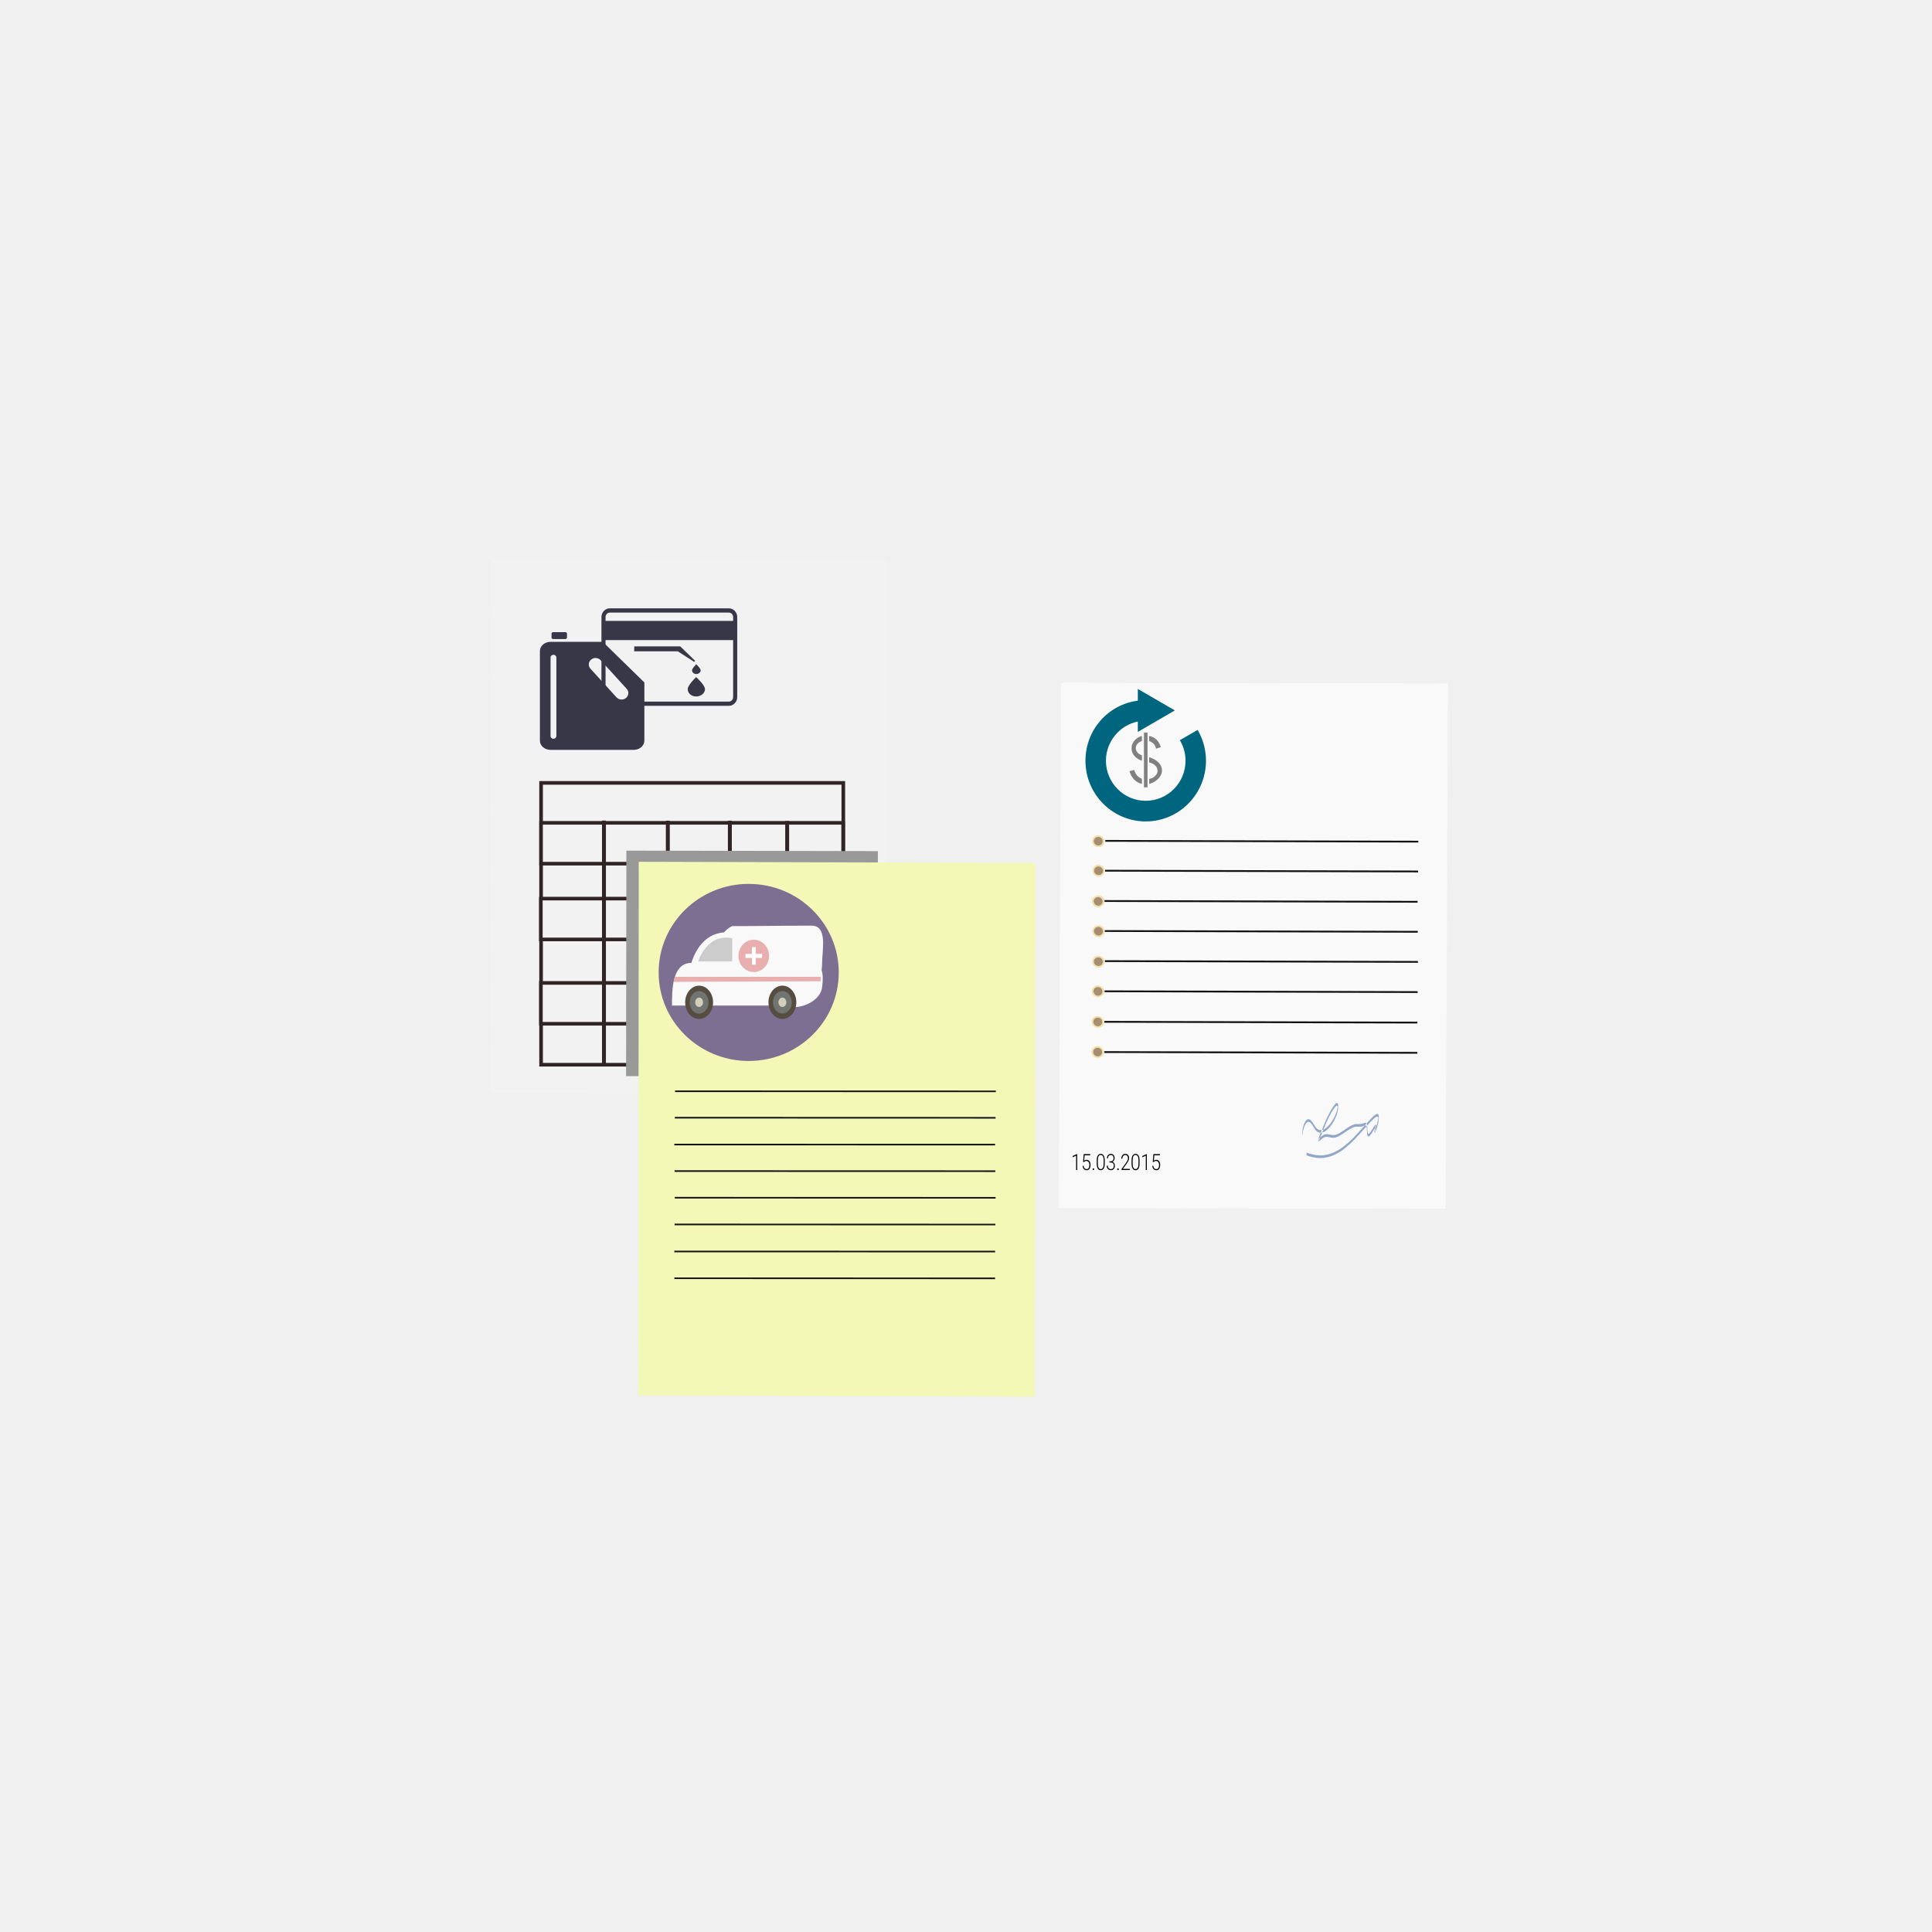
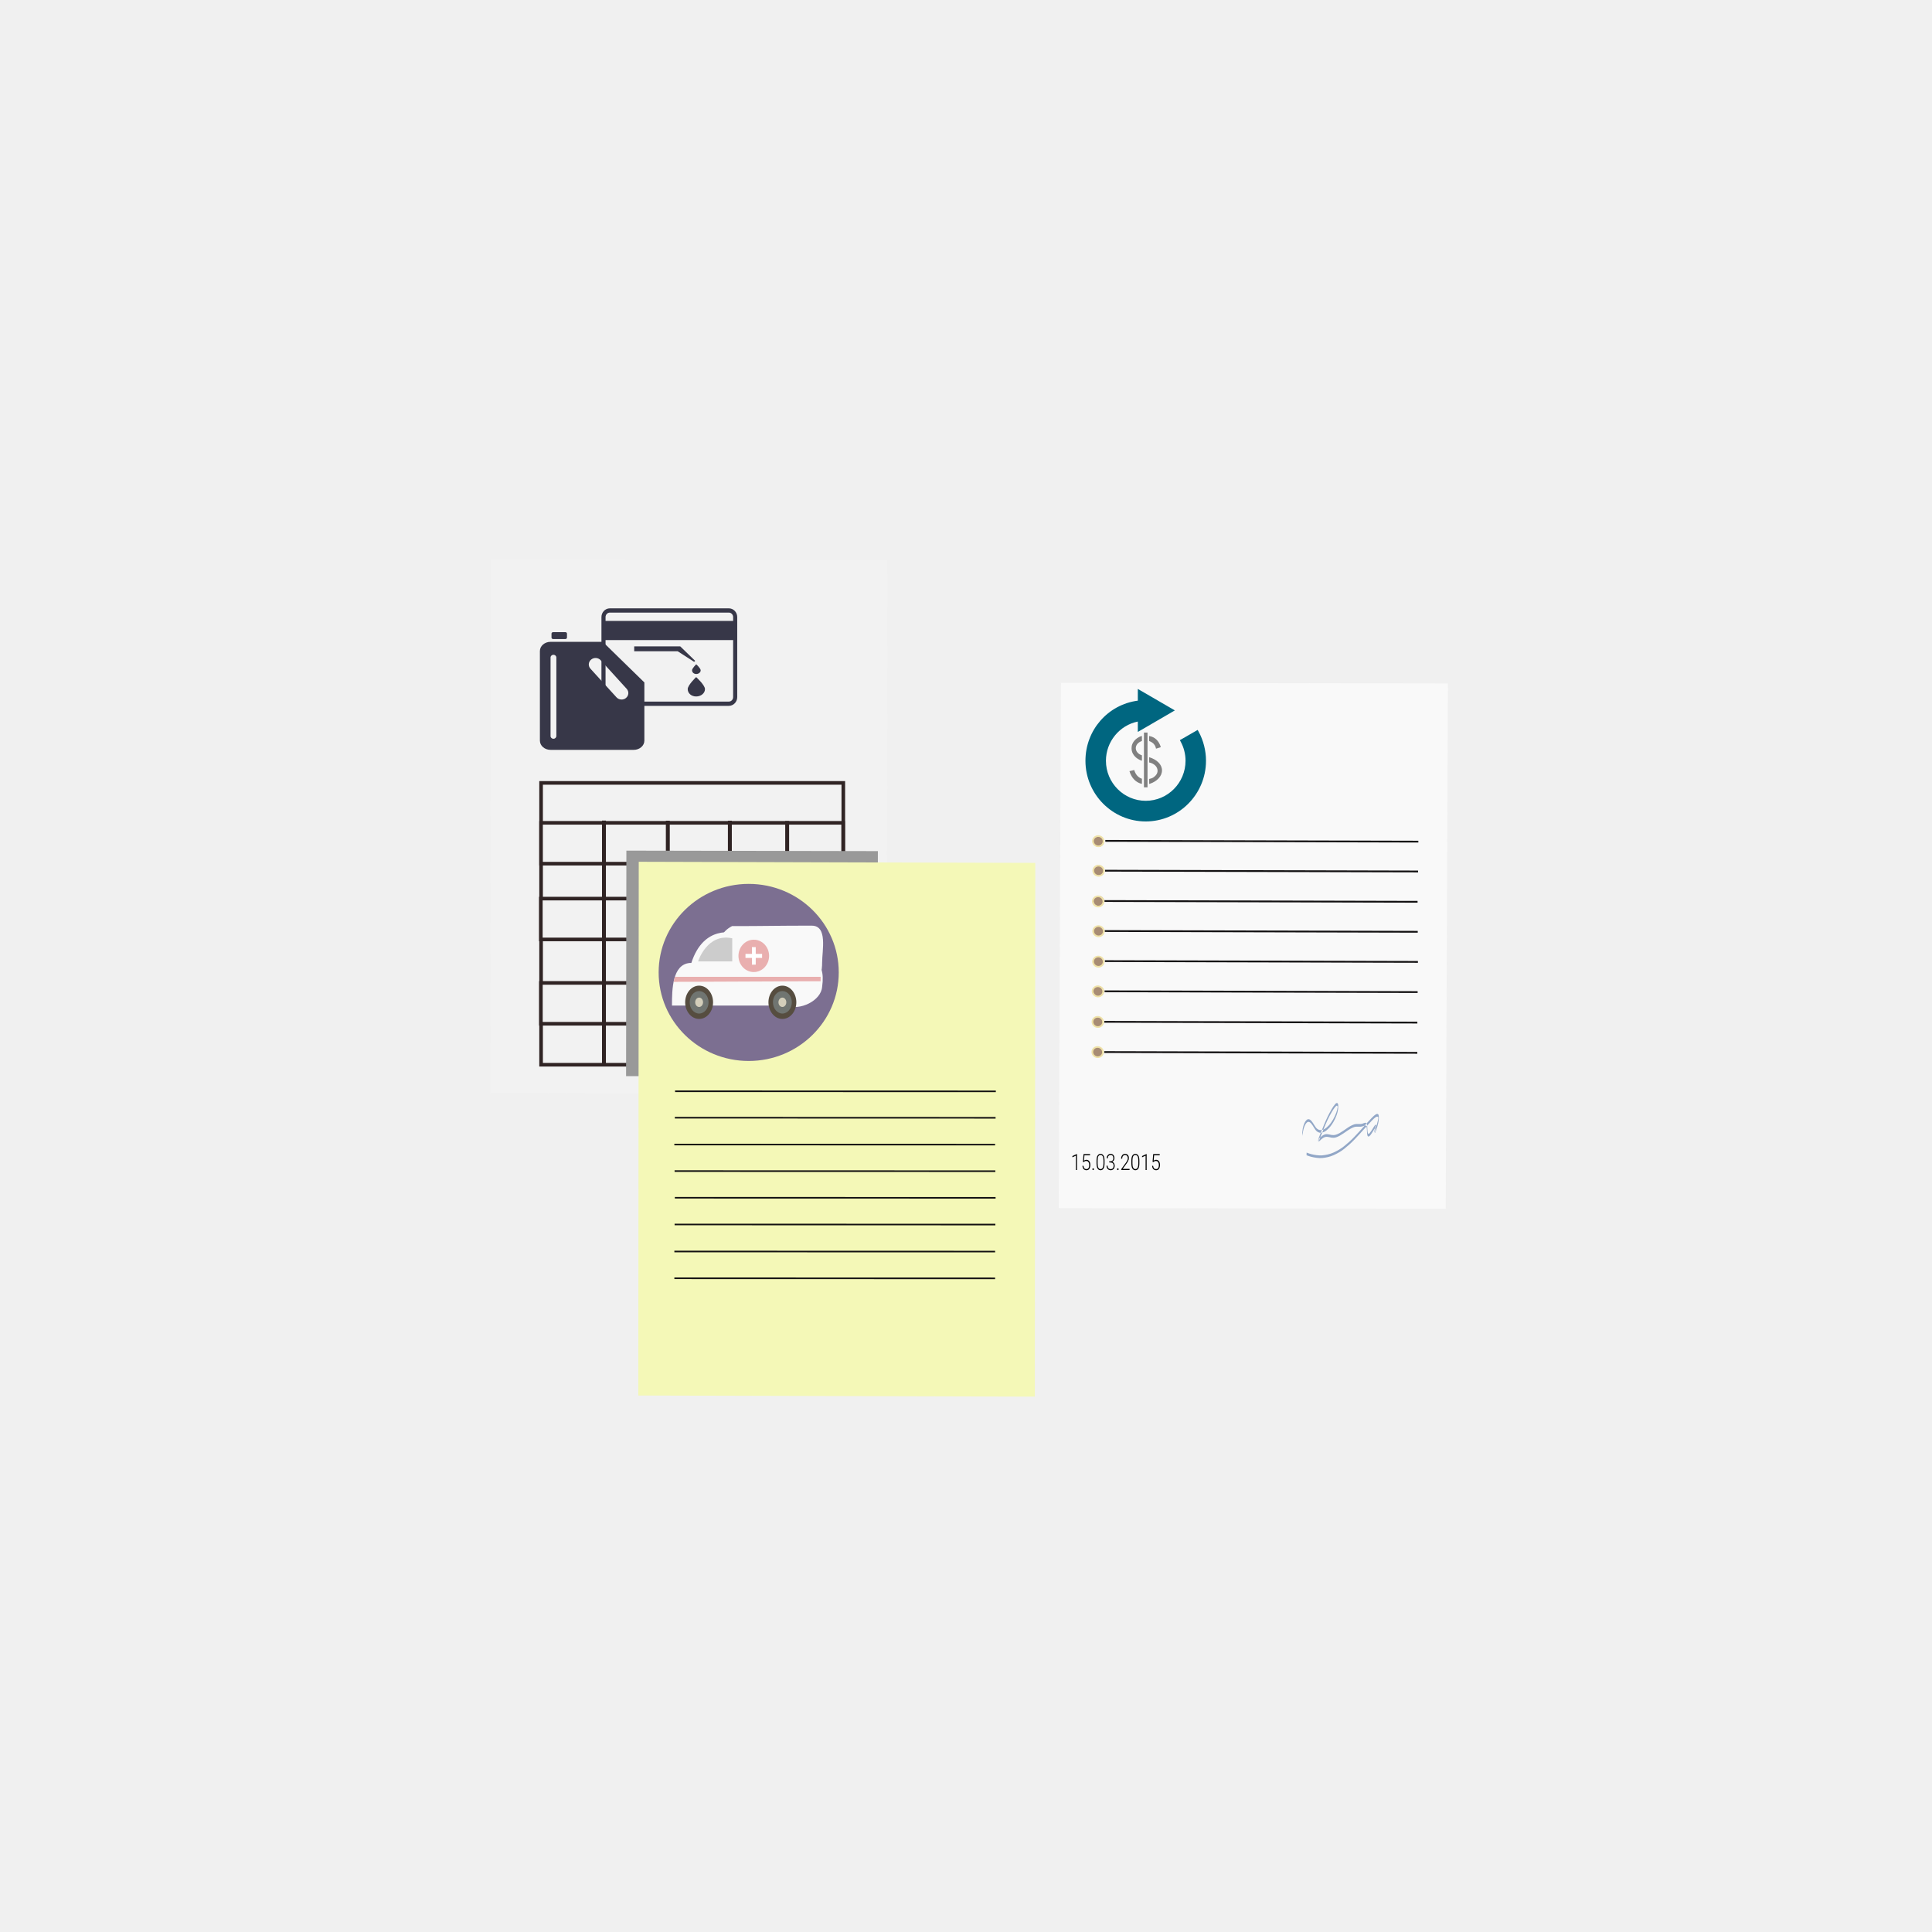
<svg xmlns="http://www.w3.org/2000/svg" width="1000" height="1000">
  <path d="M-599.61 199.535l-.11-.16.118-.067c-.005.077 0 .15-.003.228" fill="#4d4d55" />
  <path d="M748.31 625.646l-200.306-.328 1.134-271.89 200.306.33-1.134 271.888" fill="#f9f9f9" />
-   <path d="M572.103 435.692l162.032.398-.01-.923-162.034-.398.02.92m-.14 15.45l162.03.4-.01-.93-162.03-.4.016.92m-.266 15.696l162.03.4-.01-.925-162.034-.4.013.926m.09 15.526l162.03.4-.016-.925-162.033-.396.01.925m.1 15.58l162.03.4-.012-.926-162.03-.4.01.92m-.147 15.624l162.03.4-.01-.925-162.03-.4.01.922m-.145 15.796l162.03.4-.01-.926-162.03-.4.01.925M571.572 545l162.03.397-.01-.922-162.035-.4.012.926" fill="#131112" />
-   <path d="M567.594 484.428c-1.026-.433-1.687-1.407-1.68-2.482.01-1.46 1.252-2.622 2.767-2.59.37.01.72.08 1.05.223 1.03.43 1.69 1.4 1.68 2.48 0 .71-.29 1.36-.82 1.85-.52.49-1.21.75-1.94.73-.36-.01-.71-.088-1.04-.226" fill="#a88c74" />
-   <path d="M569.81 479.19c-.385-.163-.794-.25-1.217-.257-1.755-.037-3.194 1.31-3.207 3.002-.007 1.246.757 2.374 1.95 2.876.382.17.793.25 1.214.26.85.02 1.652-.28 2.258-.85.607-.56.943-1.33.95-2.15.008-1.24-.757-2.37-1.948-2.88zm-.34.772c.834.352 1.42 1.16 1.413 2.087-.01 1.23-1.05 2.2-2.326 2.17-.313-.01-.612-.08-.882-.19-.835-.357-1.42-1.16-1.413-2.09.01-1.23 1.05-2.208 2.327-2.18.31.01.61.072.88.19" fill="#efe2a8" />
-   <path d="M567.36 500.244c-1.027-.432-1.687-1.406-1.68-2.48.01-1.46 1.252-2.623 2.766-2.59.364.01.717.08 1.05.22 1.027.434 1.687 1.408 1.678 2.484-.004.708-.295 1.366-.818 1.855-.523.488-1.214.75-1.95.734-.36-.008-.714-.084-1.046-.223m.19 15.188c-1.028-.433-1.688-1.407-1.682-2.48.01-1.46 1.253-2.623 2.767-2.592.365.01.717.08 1.05.223 1.027.433 1.688 1.406 1.68 2.482-.005.708-.296 1.366-.82 1.855-.522.49-1.213.75-1.948.734-.362-.01-.715-.084-1.047-.222m-.32 16.096c-1.027-.433-1.687-1.406-1.68-2.48.01-1.46 1.252-2.623 2.766-2.59.364.01.716.08 1.048.22 1.03.434 1.69 1.408 1.68 2.484-.004.708-.296 1.366-.818 1.855-.52.49-1.214.75-1.95.734-.36 0-.714-.08-1.047-.22m-.24 15.54c-1.03-.43-1.69-1.4-1.68-2.48.01-1.46 1.25-2.62 2.76-2.59.364.01.716.08 1.05.22 1.027.44 1.687 1.41 1.68 2.49-.004.71-.295 1.367-.818 1.857-.52.49-1.214.75-1.95.734-.363-.01-.714-.086-1.047-.225" fill="#a88c74" />
-   <path d="M569.744 494.937c-.384-.163-.793-.25-1.216-.257-1.755-.037-3.195 1.31-3.208 3-.007 1.248.757 2.376 1.95 2.878.382.163.792.25 1.214.26.85.017 1.653-.286 2.26-.853.605-.567.94-1.33.947-2.15.01-1.246-.75-2.376-1.94-2.878zm-.34.772c.835.35 1.42 1.16 1.413 2.08-.01 1.23-1.05 2.2-2.326 2.18-.31-.01-.61-.08-.88-.19-.83-.35-1.42-1.16-1.41-2.09.01-1.23 1.05-2.21 2.33-2.18.31.004.61.07.88.182m.11 14.63c-.38-.164-.79-.25-1.21-.258-1.757-.038-3.196 1.31-3.21 3-.007 1.247.757 2.375 1.95 2.877.38.166.79.25 1.214.26.85.02 1.653-.283 2.258-.85.61-.57.945-1.33.95-2.15.01-1.247-.755-2.377-1.946-2.88zm-.335.77c.834.353 1.42 1.16 1.413 2.088-.01 1.23-1.05 2.204-2.327 2.18-.316-.01-.614-.076-.883-.19-.84-.35-1.42-1.16-1.417-2.09.01-1.23 1.05-2.202 2.325-2.175.314.01.61.07.883.183m.273 15.045c-.385-.16-.794-.248-1.216-.256-1.753-.04-3.192 1.31-3.205 3-.01 1.246.755 2.374 1.95 2.876.38.163.79.25 1.212.26.85.02 1.65-.286 2.26-.85.604-.57.94-1.335.95-2.15.007-1.25-.76-2.38-1.95-2.88zm-.34.773c.834.35 1.42 1.16 1.41 2.085-.01 1.23-1.05 2.206-2.326 2.18-.314-.01-.612-.074-.882-.19-.83-.35-1.413-1.16-1.41-2.087.01-1.23 1.05-2.204 2.33-2.177.31.01.61.073.88.186m.273 14.837c-.39-.16-.79-.25-1.21-.26-1.756-.04-3.196 1.31-3.206 3-.01 1.248.76 2.376 1.95 2.878.39.16.795.25 1.216.26.85.016 1.65-.287 2.26-.854.6-.57.94-1.33.946-2.15.01-1.248-.752-2.378-1.944-2.88zm-.34.77c.84.35 1.42 1.16 1.418 2.086-.01 1.23-1.05 2.206-2.325 2.18-.313-.01-.61-.074-.88-.188-.836-.353-1.42-1.16-1.414-2.088.01-1.23 1.054-2.205 2.33-2.178.314.01.608.07.88.185" fill="#efe2a8" />
+   <path d="M572.103 435.692l162.032.398-.01-.923-162.034-.398.02.92m-.142 15.45l162.03.4-.01-.928-162.03-.4.013.923m-.266 15.696l162.03.4-.01-.924-162.033-.4.013.925m.09 15.525l162.03.4-.014-.925-162.033-.397.012.924m.097 15.58l162.03.4-.012-.925-162.03-.398.01.92m-.146 15.623l162.03.4-.01-.924-162.033-.4.01.923m-.145 15.796l162.03.4-.01-.926-162.03-.4.01.925m-.023 15.654l162.03.397-.01-.923-162.033-.4.012.925" fill="#131112" />
+   <path d="M567.594 484.428c-1.026-.433-1.687-1.407-1.68-2.482.01-1.46 1.252-2.622 2.767-2.59.37.01.72.08 1.05.223 1.03.43 1.69 1.4 1.68 2.48 0 .71-.29 1.36-.82 1.85-.52.49-1.21.75-1.94.732-.36-.008-.714-.085-1.046-.223" fill="#a88c74" />
+   <path d="M569.81 479.19c-.385-.163-.794-.25-1.217-.257-1.755-.037-3.194 1.31-3.207 3.002-.007 1.246.757 2.374 1.95 2.876.382.17.793.25 1.214.26.85.02 1.652-.28 2.258-.85.607-.56.943-1.33.95-2.15.008-1.24-.757-2.37-1.948-2.88zm-.34.772c.834.352 1.42 1.16 1.413 2.087-.01 1.23-1.05 2.2-2.326 2.17-.313-.01-.612-.075-.882-.19-.835-.352-1.42-1.16-1.413-2.087.01-1.23 1.05-2.206 2.327-2.18.31.01.61.074.88.188" fill="#efe2a8" />
+   <path d="M567.36 500.244c-1.027-.432-1.687-1.406-1.68-2.48.01-1.46 1.252-2.623 2.766-2.59.364.01.717.08 1.05.22 1.027.434 1.687 1.408 1.678 2.484-.004.708-.295 1.366-.818 1.855-.523.488-1.214.75-1.95.734-.36-.008-.714-.084-1.046-.223m.19 15.188c-1.028-.433-1.688-1.407-1.682-2.48.01-1.46 1.253-2.623 2.767-2.592.365.01.717.08 1.05.223 1.027.433 1.688 1.406 1.68 2.482-.005.708-.296 1.366-.82 1.855-.522.49-1.213.75-1.948.734-.362-.01-.715-.084-1.047-.222m-.32 16.096c-1.027-.433-1.687-1.406-1.68-2.48.01-1.46 1.252-2.623 2.766-2.59.364.01.716.08 1.048.22 1.03.434 1.69 1.408 1.68 2.484-.004.708-.296 1.366-.818 1.855-.52.49-1.214.75-1.95.734-.36 0-.714-.08-1.047-.22m-.24 15.54c-1.028-.43-1.688-1.403-1.68-2.48.01-1.46 1.25-2.62 2.765-2.59.364.01.716.08 1.05.22 1.027.437 1.687 1.41 1.68 2.486-.004.708-.295 1.366-.818 1.856-.52.49-1.214.75-1.95.734-.363-.01-.714-.086-1.047-.225" fill="#a88c74" />
+   <path d="M569.744 494.937c-.384-.163-.793-.25-1.216-.257-1.755-.037-3.195 1.31-3.208 3-.007 1.248.757 2.376 1.95 2.878.382.163.792.25 1.214.26.85.017 1.653-.286 2.26-.853.605-.567.94-1.33.947-2.15.01-1.246-.75-2.376-1.94-2.878zm-.34.772c.835.35 1.42 1.16 1.413 2.08-.01 1.23-1.05 2.202-2.326 2.18-.31-.01-.61-.078-.88-.19-.83-.35-1.42-1.16-1.41-2.09.01-1.23 1.05-2.205 2.33-2.178.31.007.61.072.88.185m.107 14.63c-.382-.164-.79-.25-1.213-.258-1.756-.038-3.195 1.31-3.21 3-.006 1.247.758 2.375 1.95 2.877.38.165.79.25 1.215.26.85.02 1.652-.284 2.257-.85.608-.57.944-1.33.95-2.15.01-1.248-.756-2.378-1.947-2.88zm-.337.77c.833.353 1.42 1.16 1.412 2.088-.01 1.23-1.05 2.203-2.327 2.18-.316-.01-.614-.077-.883-.19-.84-.35-1.42-1.16-1.417-2.09.01-1.23 1.05-2.203 2.327-2.176.314.01.61.07.883.183m.274 15.045c-.387-.16-.796-.248-1.218-.256-1.753-.038-3.192 1.31-3.205 3-.007 1.247.757 2.375 1.95 2.877.382.163.793.25 1.214.26.85.02 1.65-.286 2.258-.85.604-.57.94-1.335.95-2.15.007-1.25-.758-2.38-1.95-2.88zm-.34.773c.832.35 1.42 1.16 1.41 2.087-.01 1.23-1.05 2.204-2.328 2.177-.314-.01-.612-.073-.882-.188-.83-.35-1.414-1.16-1.41-2.088.01-1.23 1.05-2.204 2.328-2.177.31.01.61.074.88.187m.273 14.836c-.39-.158-.79-.25-1.21-.257-1.757-.038-3.197 1.31-3.207 3-.01 1.248.76 2.376 1.95 2.878.39.16.796.25 1.217.26.85.016 1.65-.287 2.26-.854.6-.57.94-1.33.945-2.15.01-1.247-.753-2.377-1.945-2.88zm-.34.772c.84.35 1.42 1.16 1.417 2.086-.01 1.23-1.05 2.205-2.327 2.178-.314-.01-.61-.073-.88-.187-.837-.352-1.42-1.16-1.415-2.087.01-1.23 1.053-2.205 2.33-2.178.313.01.607.07.88.185" fill="#efe2a8" />
  <path d="M567.66 468.75c-1.027-.432-1.688-1.406-1.68-2.48.01-1.46 1.252-2.622 2.765-2.59.365.01.717.08 1.05.22 1.027.434 1.687 1.408 1.678 2.484-.004.708-.295 1.366-.817 1.855-.523.48-1.215.75-1.95.73-.36-.01-.715-.09-1.047-.23" fill="#a88c74" />
-   <path d="M569.634 463.764c-.383-.163-.795-.25-1.216-.258-1.756-.037-3.195 1.31-3.208 3.002-.007 1.247.757 2.376 1.948 2.878.384.163.794.25 1.216.258.85.018 1.653-.285 2.258-.852.607-.567.942-1.33.95-2.15.008-1.247-.756-2.376-1.948-2.878zm-.34.772c.836.352 1.42 1.16 1.413 2.087-.01 1.23-1.05 2.205-2.326 2.178-.31 0-.61-.07-.88-.18-.83-.35-1.42-1.16-1.41-2.09.01-1.23 1.05-2.2 2.33-2.18.32.01.61.08.89.19" fill="#efe2a8" />
+   <path d="M569.634 463.764c-.383-.163-.795-.25-1.216-.258-1.756-.037-3.195 1.31-3.208 3.002-.007 1.247.757 2.376 1.948 2.878.384.163.794.25 1.216.258.85.018 1.653-.285 2.258-.852.607-.567.942-1.33.95-2.15.008-1.247-.756-2.376-1.948-2.878zm-.34.772c.836.352 1.42 1.16 1.413 2.087-.01 1.23-1.05 2.205-2.326 2.178-.31 0-.61-.07-.88-.18-.83-.35-1.42-1.16-1.41-2.09.01-1.23 1.05-2.2 2.33-2.18.314.01.61.08.884.19" fill="#efe2a8" />
  <path d="M567.558 452.864c-1.027-.433-1.688-1.407-1.68-2.482.01-1.46 1.252-2.622 2.766-2.59.364.008.717.08 1.05.223 1.027.433 1.687 1.406 1.678 2.482-.004.708-.295 1.366-.817 1.855-.523.49-1.215.75-1.95.734-.36-.008-.714-.084-1.047-.222" fill="#a88c74" />
-   <path d="M569.856 447.896c-.383-.163-.795-.25-1.217-.257-.85-.02-1.66.28-2.26.84-.61.56-.95 1.33-.95 2.15-.01 1.24.75 2.37 1.95 2.87.38.165.79.25 1.21.26.85.02 1.65-.284 2.25-.85.606-.567.942-1.33.95-2.15.01-1.246-.755-2.375-1.947-2.877zm-.34.77c.836.353 1.42 1.16 1.41 2.09-.008 1.23-1.048 2.203-2.324 2.176-.312-.01-.61-.073-.883-.187-.84-.352-1.42-1.16-1.42-2.087.01-1.23 1.05-2.205 2.32-2.178.31.01.61.073.88.187" fill="#efe2a8" />
+   <path d="M569.856 447.896c-.383-.163-.795-.25-1.217-.257-.85-.02-1.66.28-2.26.84-.61.566-.95 1.33-.95 2.15-.01 1.246.75 2.374 1.95 2.876.38.164.79.25 1.21.26.85.02 1.65-.285 2.255-.85.606-.568.942-1.33.95-2.15.01-1.247-.755-2.376-1.947-2.878zm-.34.77c.836.353 1.42 1.16 1.41 2.09-.008 1.23-1.048 2.203-2.324 2.176-.312-.01-.61-.073-.883-.187-.84-.352-1.42-1.16-1.42-2.087.01-1.23 1.05-2.205 2.326-2.178.31.01.61.073.88.187" fill="#efe2a8" />
  <path d="M567.535 438.096c-1.027-.433-1.687-1.406-1.68-2.48.01-1.46 1.252-2.623 2.767-2.59.364.01.716.08 1.048.22 1.03.434 1.69 1.408 1.68 2.484-.004.708-.295 1.366-.818 1.855-.523.488-1.215.75-1.95.734-.36-.01-.714-.09-1.046-.23" fill="#a88c74" />
-   <path d="M569.697 432.593c-.384-.163-.795-.25-1.215-.26-1.756-.03-3.196 1.313-3.208 3.004-.007 1.246.756 2.375 1.948 2.877.384.163.794.25 1.216.258.85.018 1.652-.286 2.258-.852.606-.567.942-1.33.948-2.15.01-1.246-.755-2.375-1.946-2.877zm-.34.772c.836.352 1.42 1.16 1.413 2.087-.007 1.23-1.05 2.205-2.327 2.177-.31-.01-.61-.08-.88-.19-.837-.35-1.42-1.16-1.414-2.09.01-1.23 1.05-2.21 2.32-2.18.31.01.61.07.88.19" fill="#efe2a8" />
-   <text transform="matrix(.9 0 0 1.1 87.2 -8.8)" y="558.536" x="544.916" style="text-indent:0;text-align:center;line-height:125%;text-transform:none;block-progression:tb;-inkscape-font-specification:Roboto Light" font-size="10.527" font-weight="300" letter-spacing="0" word-spacing="0" text-anchor="middle" color="#000" overflow="visible" font-family="Roboto">
+   <path d="M569.697 432.593c-.384-.163-.795-.25-1.215-.26-1.756-.03-3.196 1.313-3.208 3.004-.007 1.246.756 2.375 1.948 2.877.384.163.794.25 1.216.258.85.018 1.652-.286 2.258-.852.606-.567.942-1.33.948-2.15.01-1.246-.755-2.375-1.946-2.877zm-.34.772c.836.352 1.42 1.16 1.413 2.087-.007 1.23-1.05 2.205-2.327 2.177-.31-.01-.61-.08-.88-.19-.837-.35-1.42-1.16-1.414-2.09.01-1.23 1.05-2.208 2.32-2.18.31.01.61.07.88.19" fill="#efe2a8" />
+   <text transform="matrix(.9 0 0 1.1 87.1 -8.8)" y="558.536" x="544.916" style="text-indent:0;text-align:center;line-height:125%;text-transform:none;block-progression:tb;-inkscape-font-specification:Roboto Light" font-size="10.527" font-weight="300" letter-spacing="0" word-spacing="0" text-anchor="middle" color="#000" overflow="visible" font-family="Roboto">
    <tspan y="558.536" x="544.916">15.03.2015</tspan>
  </text>
-   <path d="M674.082 587.927c-.092-1.262.006-2.51.21-3.747.164-.992.48-1.93.876-2.83.33-.73.76-1.376 1.362-1.837.518-.342 1.015-.252 1.53.027.62.407 1.07 1.047 1.503 1.676.5.78.965 1.583 1.506 2.327.5.684 1.14 1.112 1.89 1.334.82.18 1.61-.066 2.38-.408.93-.46 1.72-1.19 2.46-1.97.85-.91 1.56-1.97 2.22-3.07.66-1.13 1.19-2.33 1.66-3.578.37-1.003.61-2.05.73-3.13.01-.138.02-.553.02-.415.06 2.08.04.51-.246.073-.367-.284-.763.214-1.018.477-.69.79-1.255 1.71-1.808 2.623-.78 1.31-1.478 2.68-2.155 4.06-.725 1.503-1.373 3.053-2.007 4.61-.57 1.426-1.146 2.847-1.72 4.27-.303.8-.675 1.576-.91 2.41-.008.05-.028.2-.025.15.027-.525 0-1.057.098-1.568.016-.08.99-.93 1.106-1.035.61-.565 1.294-.98 2.05-1.23.75-.21 1.5-.1 2.245.06.77.21 1.547.338 2.34.31 1.09-.07 2.085-.56 3.056-1.08 1.35-.77 2.623-1.71 3.92-2.59 1.104-.77 2.263-1.42 3.502-1.853.81-.26 1.65-.232 2.482-.2.59.05 1.172.004 1.75-.147.48-.16.936-.407 1.432-.515.485-.07.752.235.943.703.22.782.228 1.617.266 2.432.05.78.05 1.584.295 2.326.25.544.618.174.914-.118.61-.702 1.095-1.528 1.6-2.33.41-.643.785-1.315 1.26-1.9.823-.53.385 1.42.263 2.08-.14.705-.32 1.397-.47 2.097-.036-.25-.037.44-.037.33.005-2.206-.045-1.484.566-3.11.442-1.185.785-2.41 1.063-3.66.11-.534.205-1.077.244-1.626.01-.15.012-.6.013-.45.013 1.31.02 1.23-.05.654-.12-.64-.486-.69-.975-.518-.94.487-1.7 1.31-2.466 2.082-1.37 1.432-2.7 2.915-4.03 4.394-1.604 1.805-3.228 3.584-4.89 5.32-1.646 1.73-3.41 3.295-5.243 4.76-1.738 1.4-3.645 2.464-5.62 3.353-1.88.826-3.853 1.25-5.854 1.436-1.89.126-3.77-.186-5.612-.626-.835-.207-1.644-.506-2.45-.81l.037-1.375c.804.308 1.61.608 2.438.81 1.84.44 3.7.755 5.58.628 1.99-.184 3.953-.61 5.82-1.43 1.97-.89 3.863-1.957 5.59-3.353 1.83-1.464 3.59-3.03 5.23-4.758 1.66-1.737 3.283-3.517 4.885-5.32 1.33-1.485 2.662-2.97 4.035-4.406.778-.78 1.557-1.62 2.52-2.092.527-.17 1.006-.155 1.185.53.22 1.378.05 2.81-.227 4.158-.29 1.248-.636 2.477-1.084 3.663-.165.434-.214.576-.39.99-.06.14-.09.52-.18.41-.41-.518-.362-.876-.264-1.368.16-.695.335-1.39.47-2.09.186-1.095.314.85.002.677-.46.59-.84 1.253-1.25 1.89-.503.81-.995 1.645-1.626 2.34-.36.33-.81.67-1.144.11-.29-.73-.28-1.55-.335-2.337-.04-.81-.045-1.63-.226-2.42-.14-.432-.323-.76-.775-.692-.496.11-.948.36-1.43.51-.59.15-1.18.198-1.78.148-.82-.033-1.65-.064-2.446.196-1.227.43-2.376 1.08-3.47 1.845-1.3.886-2.576 1.824-3.93 2.6-.99.523-2.003 1.01-3.107 1.086-.804.02-1.59-.096-2.37-.312-.726-.157-1.46-.275-2.188-.06-.74.252-1.403.67-2 1.224-.454.416-1.965 2.296-1.414-.31.26-.822.615-1.6.925-2.4.577-1.42 1.15-2.842 1.72-4.265.638-1.556 1.29-3.107 2.02-4.61.68-1.38 1.38-2.753 2.164-4.064.56-.92 1.13-1.844 1.833-2.63.334-.33.752-.766 1.212-.48.66.77.266 2.17.29 3.098-.134 1.08-.39 2.13-.767 3.13-.47 1.245-1.014 2.45-1.68 3.577-.666 1.1-1.385 2.16-2.247 3.07-.757.78-1.56 1.515-2.512 1.97-.79.345-1.602.59-2.454.41-.775-.22-1.442-.645-1.97-1.34-.547-.74-1.016-1.542-1.51-2.33-.42-.62-.853-1.25-1.446-1.67-.473-.27-.922-.362-1.4-.025-.575.465-.985 1.11-1.3 1.825-.382.9-.69 1.84-.842 2.828-.07.45-.13.894-.166 1.347-.01.135-.017.538-.026.404-.018-.25-.024-1.535-.01-.748l-.18 1.375z" opacity=".412" color="#000" fill="#003380" fill-rule="evenodd" overflow="visible" />
-   <path d="M592.107 407.518h1.85v-28.352h-1.85v28.352zm-1.047-4.438c-1.943-.652-3.277-2.15-4.002-4.534l-2.46.617c1.174 3.664 3.327 5.856 6.462 6.585v-2.668zm-5.288-14.702c.464 2.47 2.517 4.513 5.288 5.39v-2.822c-1.856-.58-3.178-2.01-3.178-3.7 0-1.647 1.27-3.065 3.064-3.664.036-.014.078-.038.114-.058v-2.59c-.254.05-.514.123-.76.206-2.306.95-4 2.74-4.5 4.888-.062.417-.104.84-.104 1.295 0 .36.028.71.076 1.055m10.568-4.053c1.07.723 1.75 1.798 2.032 3.196l2.474-.81c-1.047-3.34-3.08-5.25-6.067-5.77v2.61c.52.19 1.05.44 1.56.78m2.82 14.59c0 1.28-.73 2.43-1.86 3.23-.52.43-1.17.73-1.96.9-.17.05-.348.1-.53.14v2.57l.3-.05c3.748-1.26 6.335-3.893 6.335-6.955 0-3.16-2.73-5.62-6.647-6.835l.006 2.732c2.495.48 4.344 2.204 4.344 4.276" fill="gray" fill-rule="evenodd" />
-   <path d="M593.027 425.177c-17.2 0-31.2-14.09-31.2-31.4 0-15.876 11.59-29.095 27.105-31.118v-6.07l1.536.89 16.1 9.34 1.528.88-1.523.892-16.105 9.367-1.536.887v-5.378c-9.485 1.923-16.5 10.436-16.5 20.29 0 11.43 9.242 20.73 20.595 20.73 11.366 0 20.603-9.3 20.603-20.73 0-3.397-.84-6.78-2.456-9.777l-.475-.886.86-.492 7.44-4.28.9-.524.507.916c2.5 4.6 3.81 9.81 3.81 15.055 0 17.31-13.99 31.4-31.2 31.4" fill="#006680" />
+   <path d="M674.082 587.927c-.092-1.262.006-2.51.21-3.747.164-.992.48-1.93.876-2.83.33-.73.76-1.376 1.362-1.837.518-.342 1.015-.252 1.53.027.62.407 1.07 1.047 1.503 1.676.5.78.965 1.583 1.506 2.327.5.684 1.14 1.112 1.89 1.334.82.18 1.61-.066 2.38-.408.93-.46 1.72-1.19 2.46-1.97.852-.91 1.562-1.97 2.22-3.07.66-1.124 1.193-2.33 1.66-3.573.37-1.003.614-2.05.73-3.13.01-.138.02-.553.022-.415.06 2.08.04.51-.243.073-.367-.285-.763.213-1.018.476-.69.79-1.254 1.71-1.807 2.624-.78 1.31-1.477 2.68-2.154 4.06-.724 1.503-1.372 3.053-2.006 4.61-.57 1.426-1.146 2.847-1.72 4.27-.303.8-.675 1.576-.91 2.41-.008.05-.028.2-.025.15.026-.525 0-1.057.097-1.568.016-.08.99-.93 1.106-1.035.61-.567 1.294-.98 2.048-1.23.75-.213 1.5-.1 2.247.06.77.21 1.547.336 2.34.31 1.088-.072 2.085-.56 3.056-1.08 1.35-.772 2.623-1.71 3.918-2.593 1.106-.77 2.265-1.42 3.504-1.852.81-.26 1.65-.232 2.483-.2.59.05 1.172.004 1.75-.147.48-.16.936-.406 1.432-.514.486-.07.753.235.944.703.22.782.227 1.617.265 2.432.05.78.05 1.584.294 2.326.25.544.618.174.914-.118.61-.702 1.095-1.528 1.6-2.33.41-.643.785-1.315 1.26-1.9.823-.53.385 1.42.263 2.08-.14.705-.32 1.397-.47 2.097-.035-.25-.036.44-.036.33.005-2.206-.045-1.484.566-3.11.443-1.185.786-2.41 1.064-3.66.11-.534.207-1.077.246-1.626.01-.15.014-.598.015-.45.014 1.31.02 1.234-.05.657-.12-.64-.485-.69-.974-.518-.94.487-1.7 1.31-2.465 2.082-1.37 1.433-2.7 2.916-4.03 4.395-1.604 1.805-3.228 3.584-4.89 5.32-1.646 1.73-3.41 3.295-5.243 4.76-1.738 1.4-3.645 2.464-5.62 3.353-1.88.824-3.853 1.25-5.854 1.434-1.89.126-3.77-.186-5.613-.626-.835-.206-1.644-.505-2.45-.81l.037-1.374c.803.307 1.608.607 2.437.81 1.84.44 3.7.754 5.58.627 1.99-.183 3.955-.61 5.82-1.43 1.97-.89 3.865-1.956 5.59-3.352 1.83-1.464 3.59-3.03 5.23-4.758 1.66-1.736 3.285-3.516 4.887-5.32 1.33-1.484 2.662-2.97 4.035-4.405.777-.782 1.556-1.62 2.52-2.094.526-.17 1.005-.155 1.184.53.22 1.378.05 2.81-.227 4.158-.29 1.248-.637 2.477-1.085 3.663-.165.434-.214.576-.39.99-.06.138-.09.52-.18.41-.41-.518-.362-.876-.264-1.368.16-.696.336-1.39.47-2.092.187-1.095.315.85.003.677-.46.59-.84 1.254-1.25 1.89-.503.81-.995 1.646-1.626 2.34-.36.33-.81.67-1.144.11-.29-.73-.28-1.55-.335-2.336-.04-.81-.045-1.632-.226-2.42-.14-.433-.324-.76-.776-.693-.495.112-.947.362-1.43.512-.59.15-1.18.196-1.78.146-.82-.033-1.648-.064-2.445.196-1.226.432-2.375 1.082-3.47 1.846-1.3.886-2.575 1.824-3.93 2.6-.99.523-2.002 1.01-3.106 1.086-.803.02-1.59-.097-2.37-.313-.725-.155-1.46-.273-2.187-.06-.74.254-1.403.67-2 1.226-.454.416-1.965 2.296-1.414-.31.26-.822.614-1.6.924-2.4.577-1.42 1.15-2.842 1.72-4.265.638-1.555 1.29-3.106 2.02-4.61.68-1.38 1.38-2.752 2.164-4.063.56-.92 1.13-1.844 1.833-2.63.334-.33.752-.766 1.212-.48.66.77.266 2.17.29 3.098-.134 1.08-.39 2.13-.767 3.13-.47 1.244-1.012 2.45-1.68 3.576-.664 1.1-1.383 2.16-2.245 3.07-.757.78-1.56 1.514-2.512 1.97-.79.344-1.602.59-2.454.41-.775-.22-1.442-.646-1.97-1.34-.547-.74-1.016-1.543-1.51-2.33-.42-.62-.853-1.25-1.446-1.67-.473-.272-.922-.363-1.4-.026-.575.466-.985 1.11-1.3 1.826-.382.9-.69 1.84-.842 2.827-.07.45-.13.893-.166 1.346-.01.135-.016.538-.025.404-.017-.25-.023-1.534-.008-.747l-.18 1.375z" opacity=".412" color="#000" fill="#003380" fill-rule="evenodd" overflow="visible" />
+   <path d="M592.107 407.518h1.85v-28.352h-1.85v28.352zm-1.047-4.438c-1.943-.652-3.277-2.15-4.002-4.534l-2.46.617c1.174 3.664 3.327 5.856 6.462 6.585v-2.668zm-5.288-14.702c.464 2.47 2.517 4.513 5.288 5.39v-2.822c-1.856-.58-3.178-2.01-3.178-3.7 0-1.647 1.27-3.065 3.064-3.664.036-.014.078-.038.114-.058v-2.59c-.254.05-.514.123-.76.206-2.306.95-4 2.74-4.5 4.888-.062.417-.104.84-.104 1.295 0 .36.028.71.076 1.055m10.568-4.053c1.07.723 1.75 1.798 2.032 3.196l2.474-.81c-1.047-3.34-3.08-5.25-6.067-5.77v2.61c.52.19 1.05.44 1.56.78m2.82 14.59c0 1.28-.726 2.43-1.858 3.23-.52.43-1.168.73-1.96.9-.17.05-.345.1-.53.136v2.57l.304-.052c3.747-1.26 6.334-3.892 6.334-6.954 0-3.16-2.73-5.62-6.646-6.836l.006 2.733c2.496.48 4.345 2.203 4.345 4.275" fill="gray" fill-rule="evenodd" />
+   <path d="M593.027 425.177c-17.2 0-31.2-14.09-31.2-31.4 0-15.876 11.59-29.095 27.105-31.118v-6.07l1.536.89 16.1 9.34 1.528.883-1.523.894-16.105 9.367-1.536.887v-5.377c-9.485 1.924-16.5 10.437-16.5 20.292 0 11.43 9.242 20.73 20.595 20.73 11.366 0 20.603-9.3 20.603-20.73 0-3.398-.84-6.78-2.456-9.778l-.475-.886.86-.493 7.44-4.28.906-.524.506.915c2.5 4.6 3.81 9.81 3.81 15.057 0 17.31-13.99 31.4-31.2 31.4" fill="#006680" />
  <g transform="matrix(1.1 0 0 1.1 -76.4 -352.1)">
    <path d="M486.8 834.953l-186.588-.527.213-251.145 186.588.53-.212 251.15" fill="#f2f2f2" />
-     <path d="M364.03 648.508c-.604.5-1.348.744-2.087.744-.893 0-1.78-.354-2.408-1.047l-12.248-13.463c-1.154-1.268-1.012-3.19.316-4.29 1.332-1.104 3.343-.965 4.496.302l12.24 13.463c1.15 1.27 1.01 3.19-.32 4.29zm-32.794 17.91c0 .718-.61 1.303-1.365 1.303-.75 0-1.36-.58-1.36-1.3v-36.93c0-.72.62-1.3 1.37-1.3.76 0 1.37.59 1.37 1.31v36.93zm21.848-44.318h-24.57c-2.77 0-5.016 1.944-5.016 4.344v42.146c0 2.4 2.246 4.345 5.015 4.345h39.13c2.77 0 5.017-1.946 5.017-4.345v-27.373L353.084 622.1m-16.84-2.027c0 .398-.343.724-.758.724h-5.768c-.418 0-.758-.326-.758-.724v-1.81c0-.4.34-.725.758-.725h5.768c.415 0 .758.326.758.724v1.81" fill="#373748" />
+     <path d="M364.03 648.508c-.604.5-1.348.744-2.087.744-.893 0-1.78-.354-2.408-1.047l-12.248-13.463c-1.154-1.268-1.012-3.19.316-4.29 1.332-1.104 3.343-.965 4.496.302l12.24 13.463c1.15 1.27 1.01 3.19-.32 4.29zm-32.794 17.91c0 .718-.61 1.303-1.365 1.303-.75 0-1.36-.58-1.36-1.3v-36.93c0-.72.616-1.3 1.37-1.3.755 0 1.366.586 1.366 1.306v36.93zm21.848-44.318h-24.57c-2.77 0-5.016 1.944-5.016 4.344v42.146c0 2.4 2.246 4.345 5.015 4.345h39.13c2.77 0 5.017-1.946 5.017-4.345v-27.373L353.084 622.1m-16.84-2.027c0 .398-.343.724-.758.724h-5.768c-.418 0-.758-.326-.758-.724v-1.81c0-.4.34-.725.758-.725h5.768c.415 0 .758.326.758.724v1.81" fill="#373748" />
    <g fill="#373748">
-       <path d="M412.404 650.232h-55.992c-1.115 0-2.022-.945-2.022-2.103v-26.84h60.036v26.83c0 1.15-.908 2.1-2.022 2.1m-55.992-41.877h55.992c1.114 0 2.022.945 2.022 2.106v1.814H354.39v-1.812c0-1.16.907-2.106 2.022-2.106m55.992-2.004h-55.992c-2.178 0-3.95 1.842-3.95 4.11v37.66c0 2.265 1.772 4.108 3.95 4.108h55.992c2.18 0 3.95-1.843 3.95-4.11v-37.66c0-2.263-1.77-4.11-3.95-4.11" />
-       <path d="M393.053 644.35c0-1.91 3.973-5.666 3.973-5.666s4.15 3.757 4.15 5.667c0 1.91-1.858 3.46-4.15 3.46-2.292 0-3.973-1.55-3.973-3.46m2.03-8.85c0-.95 1.988-2.83 1.988-2.83s2.08 1.88 2.08 2.84c0 .956-.93 1.73-2.07 1.73s-1.98-.773-1.98-1.73m1.477-4.442l-7.052-6.842-.053.05v-.046h-21.59v2.322h20.488l7.685 4.956.53-.436z" />
+       <path d="M412.404 650.232h-55.992c-1.115 0-2.022-.945-2.022-2.103v-26.84h60.036v26.83c0 1.156-.908 2.1-2.022 2.1m-55.992-41.872h55.992c1.114 0 2.022.945 2.022 2.106v1.814H354.39v-1.812c0-1.16.907-2.106 2.022-2.106m55.992-2.003h-55.992c-2.178 0-3.95 1.842-3.95 4.11v37.66c0 2.265 1.772 4.108 3.95 4.108h55.992c2.18 0 3.95-1.845 3.95-4.11v-37.66c0-2.265-1.77-4.11-3.95-4.11" />
+       <path d="M393.053 644.35c0-1.91 3.973-5.666 3.973-5.666s4.15 3.757 4.15 5.667c0 1.91-1.858 3.46-4.15 3.46-2.292 0-3.973-1.55-3.973-3.46m2.03-8.85c0-.95 1.988-2.83 1.988-2.83s2.08 1.88 2.08 2.837c0 .954-.93 1.728-2.07 1.728s-1.986-.773-1.986-1.73m1.478-4.442l-7.052-6.842-.054.05v-.046h-21.59v2.323h20.488l7.685 4.956.53-.436z" />
    </g>
    <rect width="142.207" height="132.611" x="324.06" y="688.476" rx="0" ry="0" fill="#f2f2f2" fill-rule="evenodd" stroke="#302424" stroke-width="1.7" />
    <rect width="142.141" height="19.216" x="324.044" y="707.268" rx="0" ry="0" fill="#f2f2f2" fill-rule="evenodd" stroke="#302424" stroke-width="1.694" />
    <rect width="142.319" height="19.215" x="323.943" y="742.923" rx="0" ry="0" fill="#f2f2f2" fill-rule="evenodd" stroke="#302424" stroke-width="1.695" />
    <rect width="142.319" height="19.215" x="323.971" y="782.597" rx="0" ry="0" fill="#f2f2f2" fill-rule="evenodd" stroke="#302424" stroke-width="1.695" />
    <rect width=".159" height="113.694" x="353.563" y="707.047" rx="0" ry="0" fill="#f2f2f2" fill-rule="evenodd" stroke="#302424" stroke-width="1.681" />
    <rect width=".159" height="113.694" x="383.615" y="707.099" rx="0" ry="0" fill="#f2f2f2" fill-rule="evenodd" stroke="#302424" stroke-width="1.681" />
    <rect width=".159" height="113.694" x="412.805" y="707.099" rx="0" ry="0" fill="#f2f2f2" fill-rule="evenodd" stroke="#302424" stroke-width="1.681" />
    <rect width=".159" height="113.694" x="439.776" y="707.25" rx="0" ry="0" fill="#f2f2f2" fill-rule="evenodd" stroke="#302424" stroke-width="1.681" />
  </g>
  <path d="M454.236 557.245L324.062 557l.15-116.713 130.173.245-.15 116.713" fill="#999" />
  <g transform="matrix(1.1 0 0 1.1 74 200)">
    <path d="M419.66 475.358l-186.59-.528.213-251.144 186.588.527-.21 251.145" fill="#f4f8b7" />
-     <path d="M250.382 332.04l150.933.04-.013-.742-150.933-.04.01.742m-.11 12.44l150.93.044-.01-.745-150.93-.05.01.74m-.23 12.634l150.93.042-.013-.746-150.93-.04.013.743m.11 12.496l150.93.04-.01-.746-150.93-.046.01.744m.114 12.54l150.932.04-.014-.743-150.93-.04.017.743m-.115 12.578l150.933.04-.013-.74-150.93-.04.01.744m-.11 12.718l150.93.04-.01-.745-150.933-.044.01.744m0 12.6l150.93.044-.01-.742-150.93-.04.012.744" fill="#131112" />
+     <path d="M250.382 332.04l150.933.04-.013-.742-150.933-.04.01.742m-.11 12.44l150.93.044-.01-.745-150.93-.05.01.742m-.227 12.637l150.932.042-.013-.745-150.93-.04.013.742m.11 12.496l150.93.042-.01-.746-150.93-.045.01.745m.113 12.542l150.932.04-.012-.744-150.93-.04.017.743m-.114 12.578l150.934.04-.012-.74-150.93-.04.01.743m-.11 12.717l150.93.04-.01-.745-150.934-.044.01.745m0 12.6l150.93.043-.01-.743-150.93-.04.012.743" fill="#131112" />
    <rect width="84.749" height="83.322" x="242.648" y="234.094" rx="42.374" ry="41.661" fill="#7c6f91" fill-rule="evenodd" />
-     <path d="M314.685 269.316c4.704 2.162 5.796 6.75 4.894 13.18-.47 6.636-10.6 11.42-16.96 8.85-18.35 0-35.35-.008-53.7-.008 0-7.625.16-19.33 8.39-20.038 23.29.087 34.07-2.088 57.36-1.984z" fill="#f9f9f9" />
+     <path d="M314.685 269.316c4.704 2.162 5.796 6.75 4.894 13.18-.47 6.636-10.6 11.42-16.96 8.85-18.35 0-35.35-.008-53.7-.008 0-7.625.16-19.33 8.39-20.038 23.29.087 34.074-2.088 57.365-1.984z" fill="#f9f9f9" />
    <path d="M314.69 253.75c7.56-.03 4.89 11.616 4.89 17.326 0 17.13-13.652 1.127-18.67 2.808h-24.84c0-7.126-9.477-14.228 1.12-19.938 13.202.04 24.297-.253 37.5-.196z" fill="#f9f9f9" />
    <path d="M278.582 257.328s-14.767-4.543-20.653 14.283h20.31l.34-14.28z" fill="#f9f9f9" />
    <path d="M294.315 289.807c0 4.328 2.94 7.835 6.56 7.835 3.624 0 6.563-3.507 6.563-7.835 0-4.325-2.94-7.83-6.562-7.83-3.622 0-6.56 3.505-6.56 7.83" fill="#564d40" />
-     <path d="M296.443 289.807c0 2.923 1.984 5.293 4.433 5.293 2.45 0 4.433-2.37 4.433-5.293 0-2.92-1.99-5.288-4.44-5.288s-4.44 2.36-4.44 5.28" fill="#707571" />
-     <path d="M299.028 289.807c0 1.216.828 2.202 1.848 2.202 1.022 0 1.848-.99 1.848-2.21s-.827-2.21-1.848-2.21c-1.02 0-1.848.99-1.848 2.203" fill="#d3ceba" />
+     <path d="M296.443 289.807c0 2.923 1.984 5.293 4.433 5.293 2.45 0 4.433-2.37 4.433-5.293 0-2.92-1.99-5.288-4.44-5.288s-4.436 2.36-4.436 5.28" fill="#707571" />
+     <path d="M299.028 289.807c0 1.216.828 2.202 1.848 2.202 1.022 0 1.848-.99 1.848-2.21s-.827-2.205-1.848-2.205c-1.02 0-1.848.99-1.848 2.203" fill="#d3ceba" />
    <path d="M255.13 289.807c0 4.328 2.94 7.835 6.565 7.835 3.623 0 6.562-3.507 6.562-7.835 0-4.325-2.94-7.83-6.562-7.83-3.626 0-6.564 3.505-6.564 7.83" fill="#564d40" />
    <path d="M257.26 289.807c0 2.923 1.986 5.293 4.435 5.293 2.447 0 4.435-2.37 4.435-5.293 0-2.92-1.988-5.288-4.435-5.288-2.45 0-4.435 2.36-4.435 5.28" fill="#707571" />
-     <path d="M259.844 289.807c0 1.216.827 2.202 1.85 2.202 1.02 0 1.848-.99 1.848-2.21s-.828-2.21-1.848-2.21c-1.023 0-1.85.99-1.85 2.203" fill="#d3ceba" />
+     <path d="M259.844 289.807c0 1.216.827 2.202 1.85 2.202 1.02 0 1.848-.99 1.848-2.21s-.828-2.205-1.848-2.205c-1.023 0-1.85.99-1.85 2.203" fill="#d3ceba" />
    <path d="M277.28 259.696v10.884h-16.07s4.2-13.476 16.07-10.884" fill="#ccc" />
    <path d="M249.71 280.19l69.176-.296v-2.073h-68.592zm44.91-12.224c0 4.204-3.227 7.612-7.207 7.612s-7.208-3.408-7.208-7.612c0-4.205 3.227-7.613 7.208-7.613 3.98 0 7.207 3.408 7.207 7.613" fill="#e9afaf" />
    <path d="M286.544 272.094h1.792v-8.257h-1.792v8.257z" fill="#fff" />
    <path d="M283.504 268.912h7.817v-1.893h-7.81v1.89z" fill="#fff" />
  </g>
</svg>
